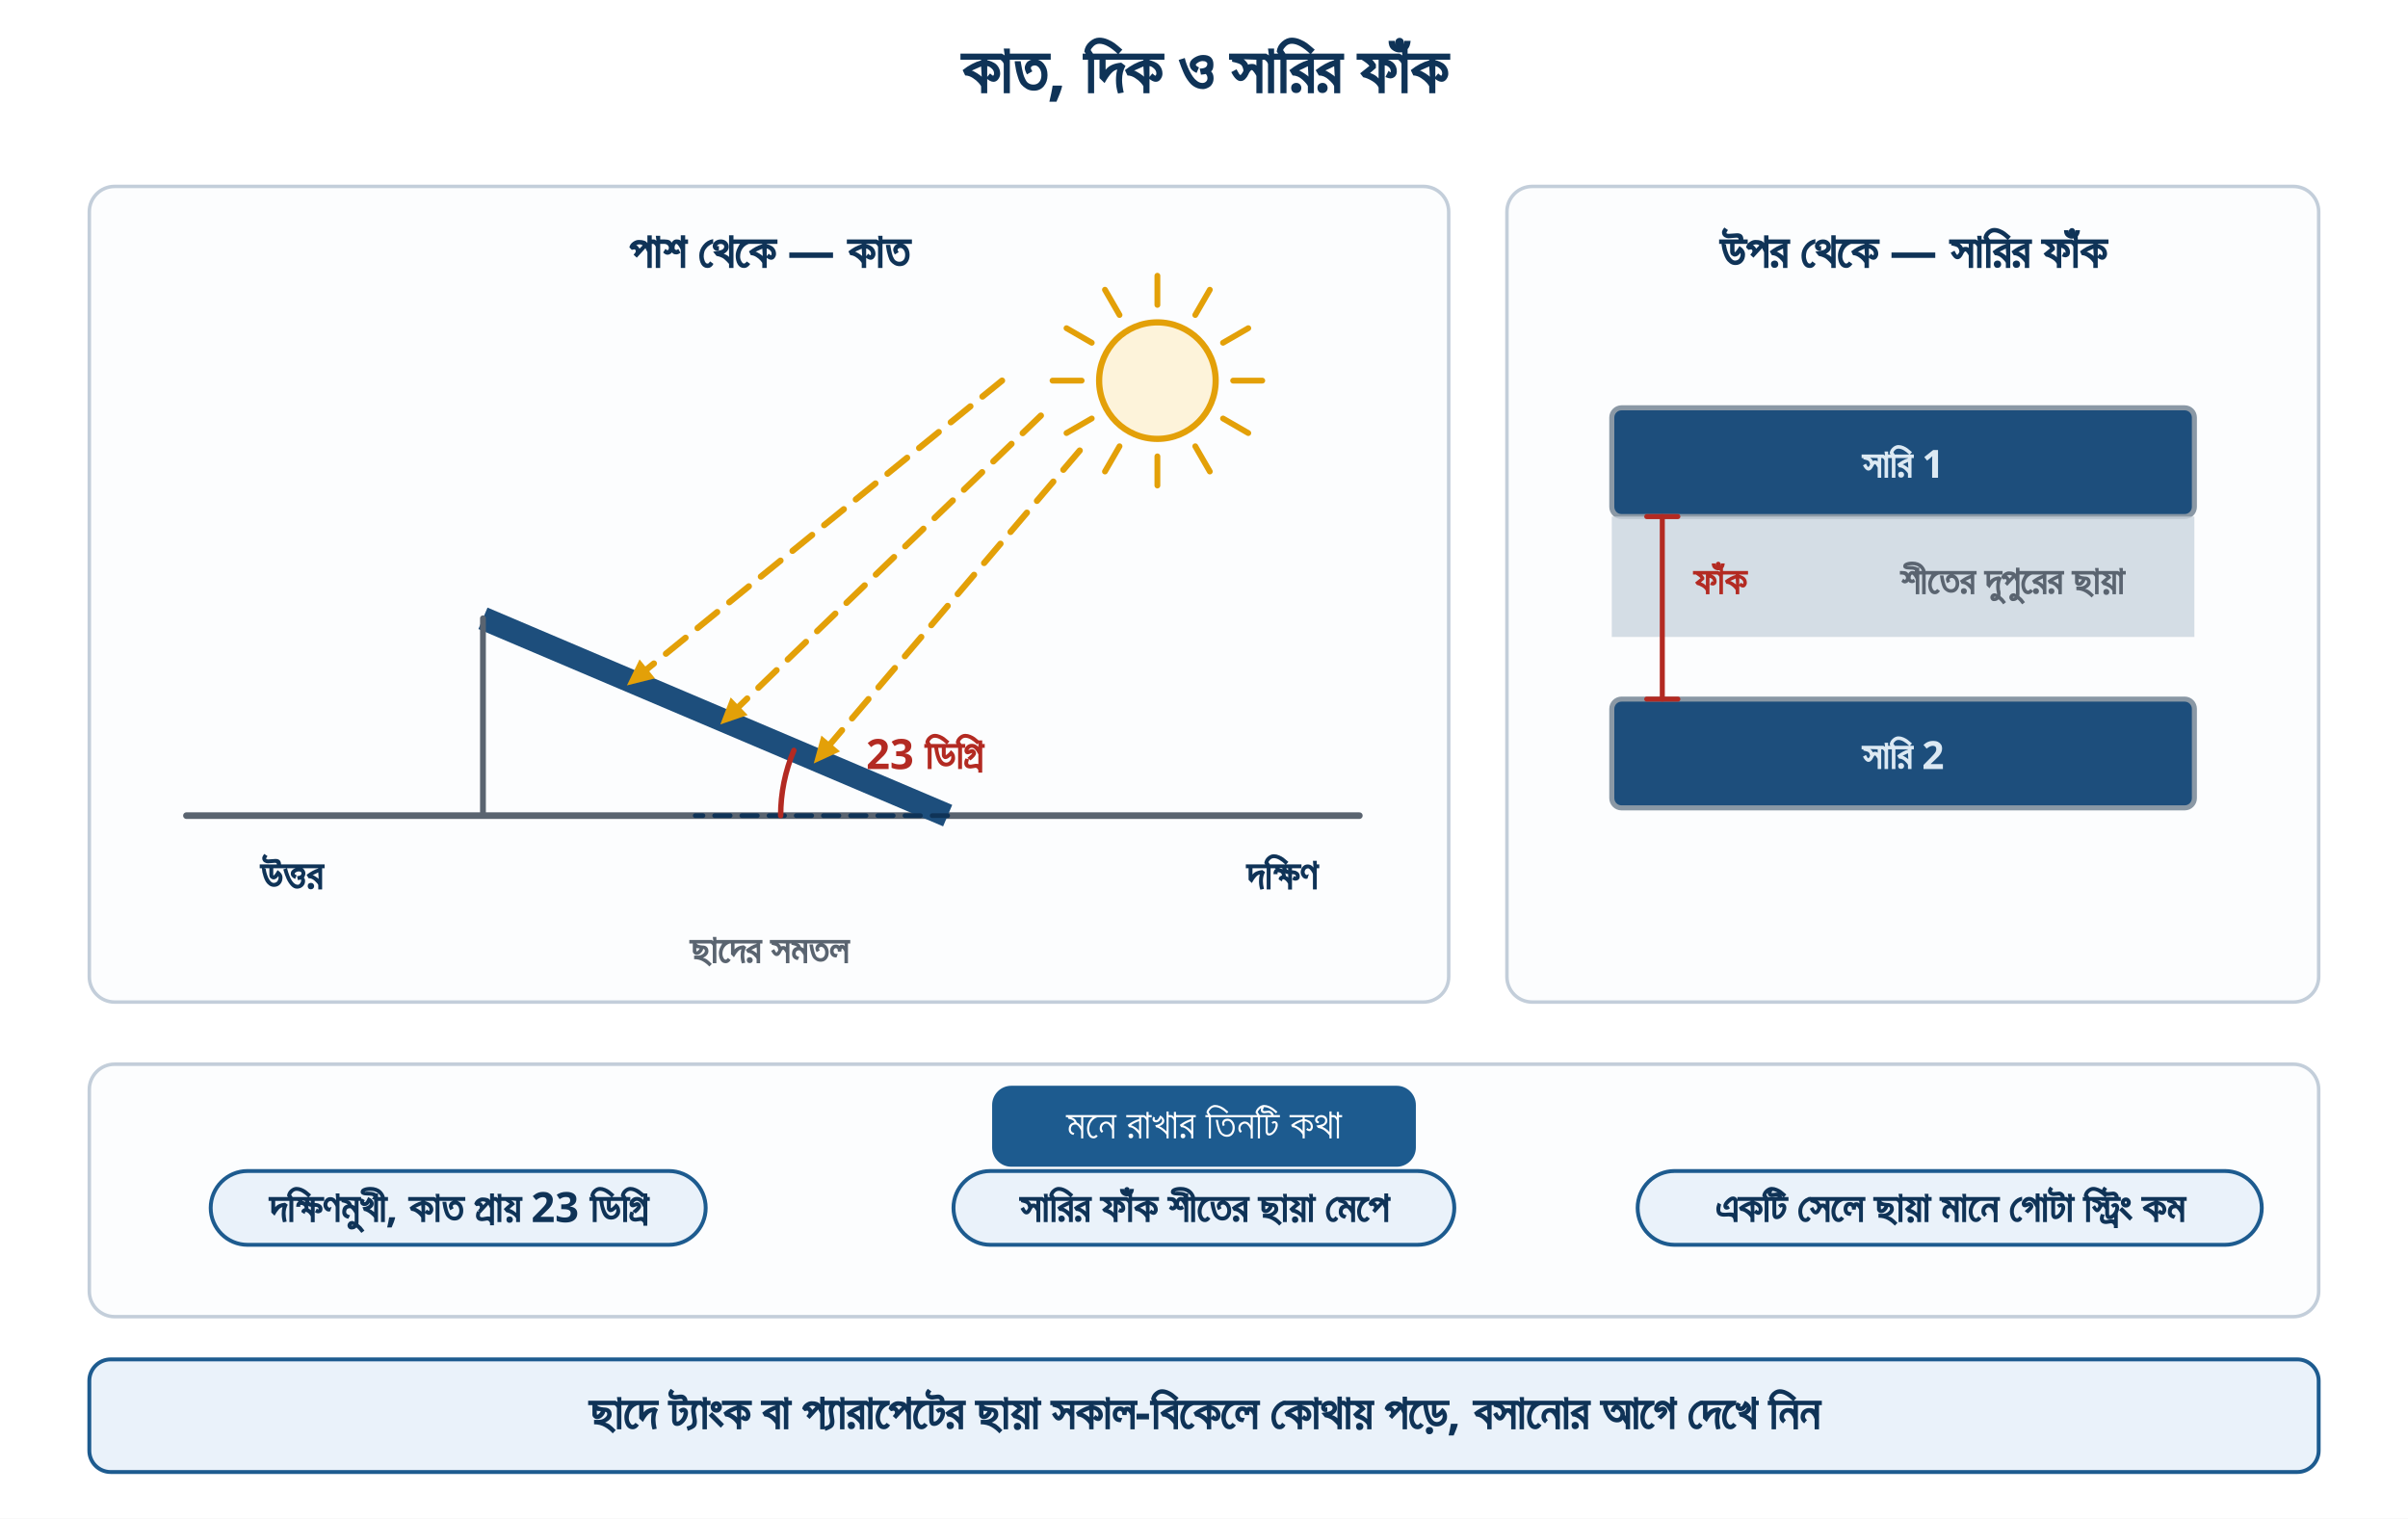
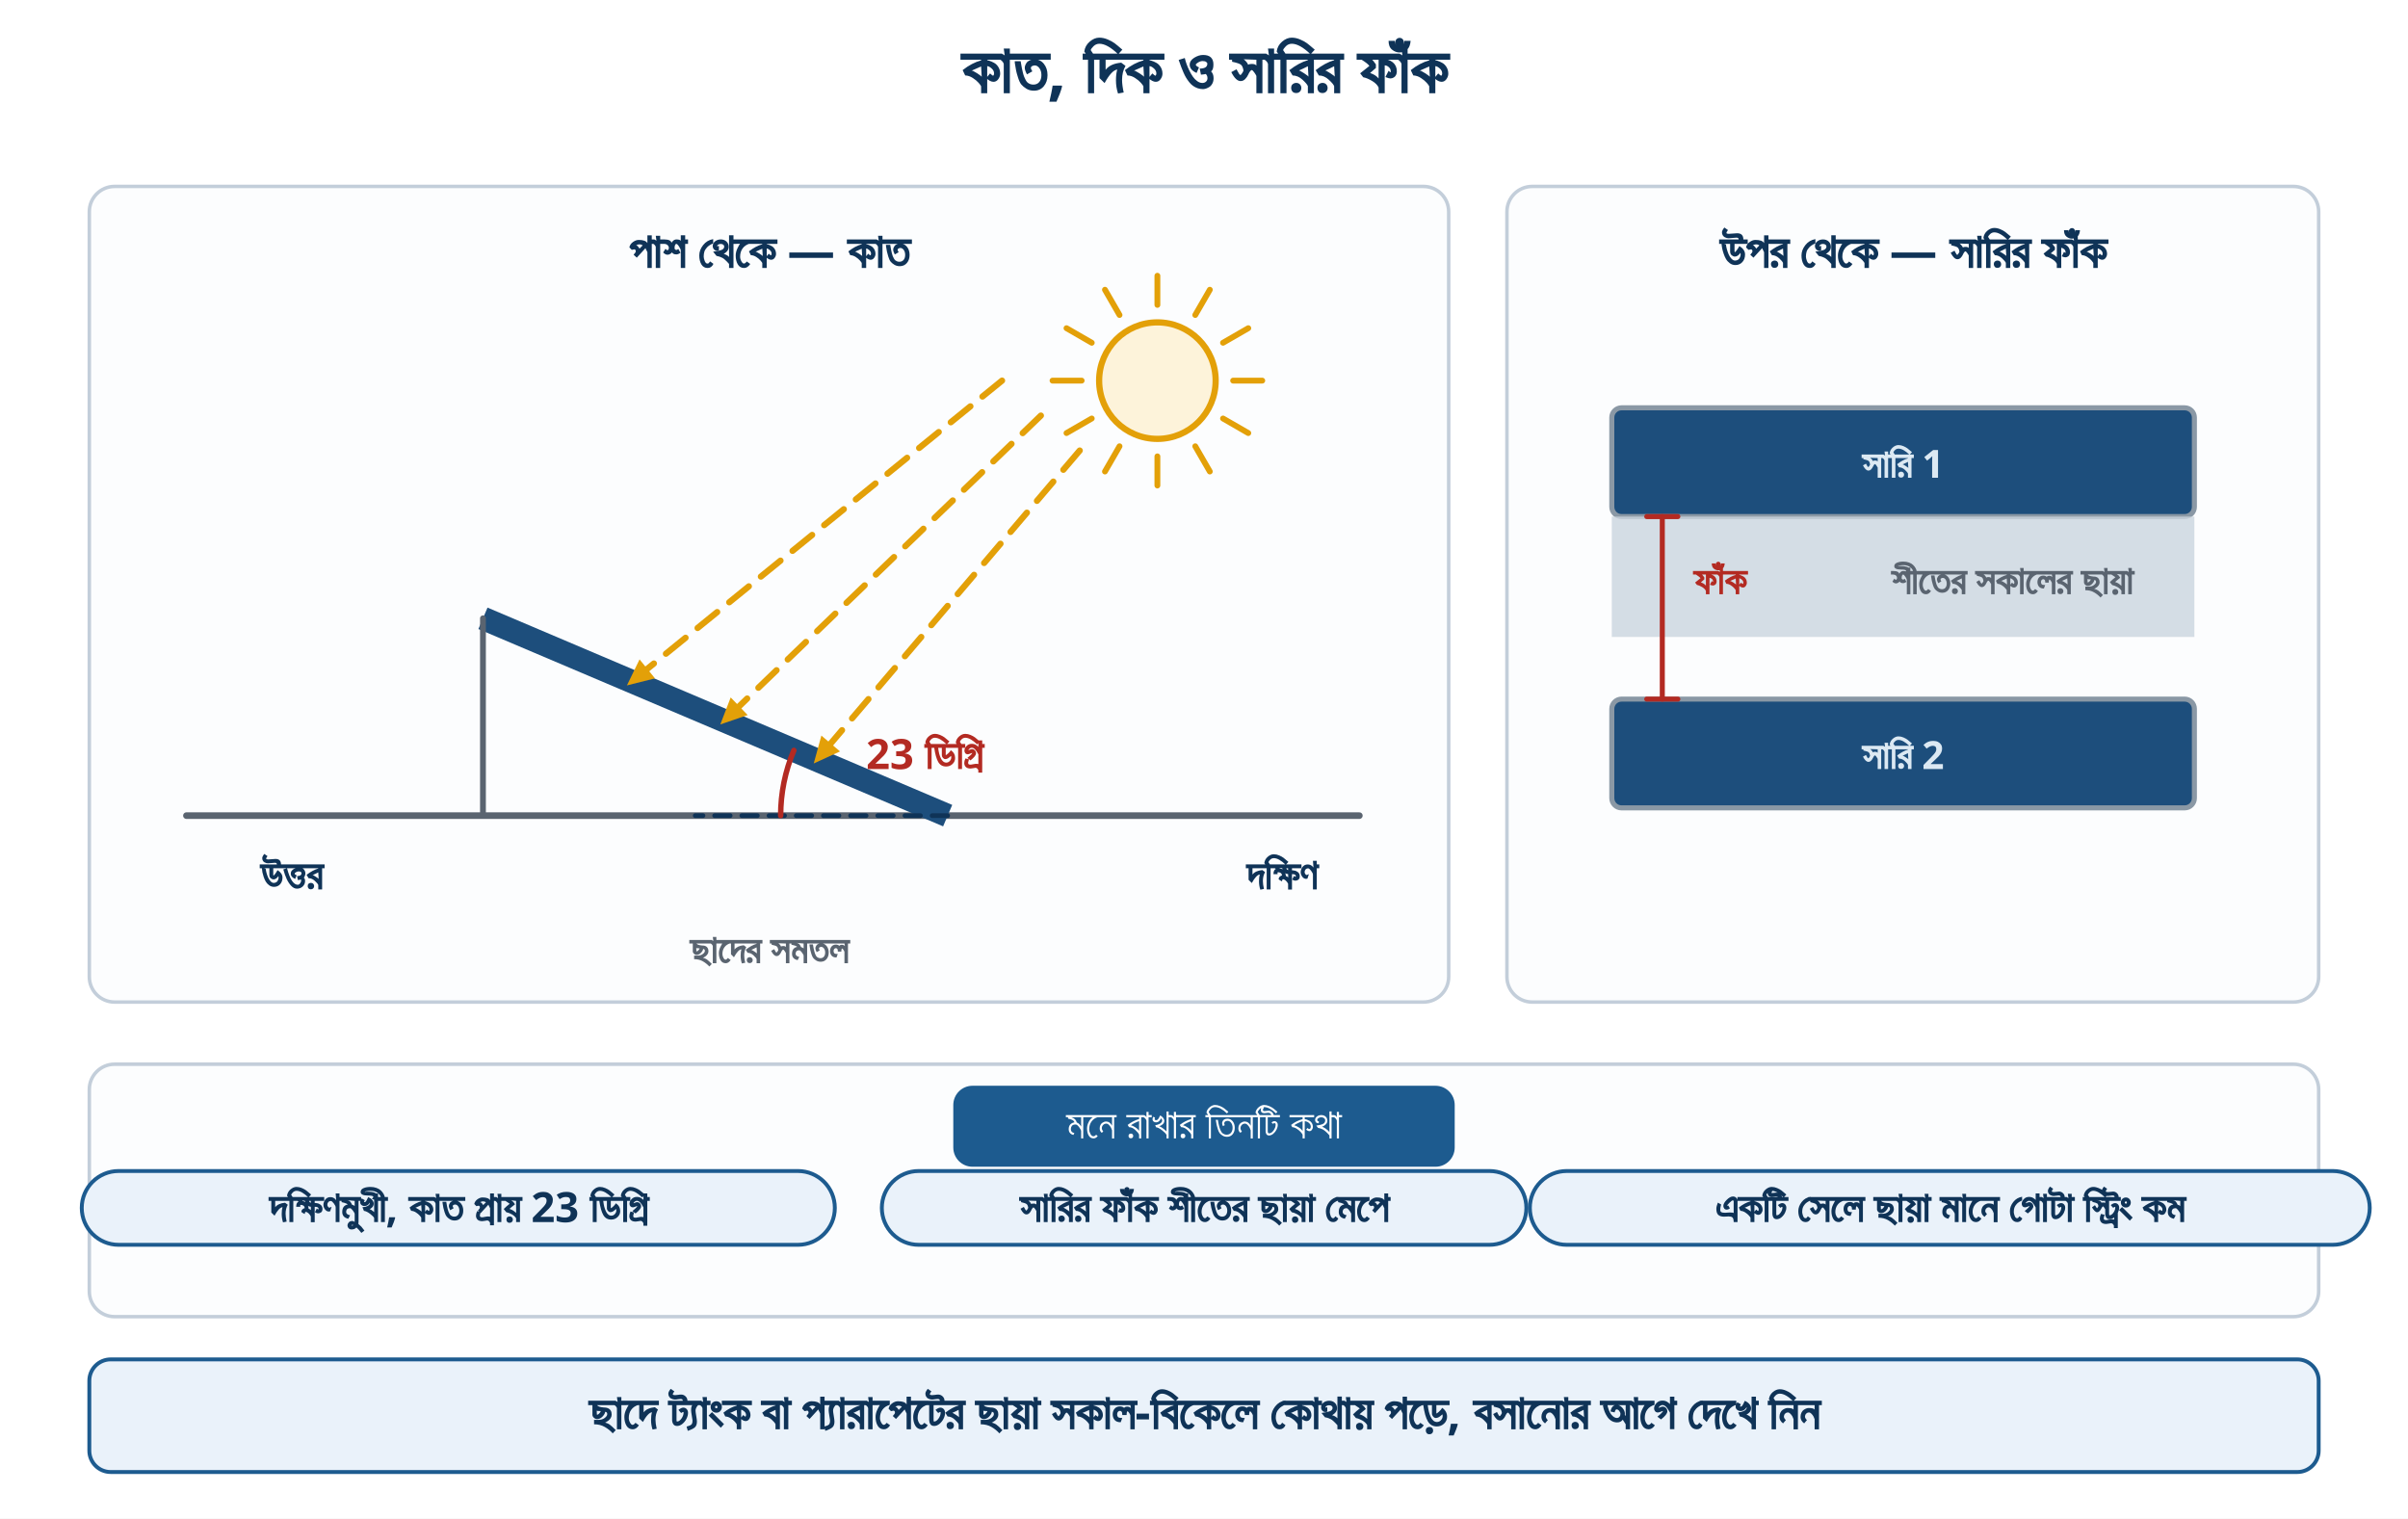
<svg xmlns="http://www.w3.org/2000/svg" width="1240" height="782" viewBox="0 0 1240 782">
  <defs>
    <marker id="arT" viewBox="0 0 10 10" refX="8.5" refY="5" markerUnits="userSpaceOnUse" markerWidth="15" markerHeight="15" orient="auto-start-reverse">
      <path d="M 0.5 0.8 L 9.5 5 L 0.5 9.2 z" fill="#E3A008" />
    </marker>
  </defs>
  <rect width="1240" height="782" fill="#FFFFFF" />
  <text x="620.0" y="48.0" font-family="Kalpurush" font-size="34" font-weight="700" fill="#0F3357" text-anchor="middle">কাত, দিক ও সারির ফাঁক</text>
  <rect x="46.0" y="96.0" width="700.0" height="420.0" rx="13" fill="#FCFDFE" stroke="#C3CEDA" stroke-width="1.8" />
  <text x="396.0" y="138.0" font-family="Kalpurush" font-size="24.5" font-weight="700" fill="#0F3357" text-anchor="middle">পাশ থেকে — কাত</text>
  <path d="M 96 420 L 700 420" fill="none" stroke="#5A6470" stroke-width="3.4" stroke-linecap="round" stroke-linejoin="round" />
  <path d="M 488 420 L 248.7 318.4" fill="none" stroke="#1D4E7C" stroke-width="12" stroke-linecap="butt" stroke-linejoin="round" />
  <path d="M 488 420 L 358 420" fill="none" stroke="#0F3357" stroke-width="2.4" stroke-linecap="round" stroke-linejoin="round" stroke-dasharray="8 6" />
  <path d="M 402 420 A 86 86 0 0 1 408.8 386.4" fill="none" stroke="#B32A22" stroke-width="2.8" stroke-linecap="round" stroke-linejoin="round" />
  <text x="446.0" y="396.0" font-family="Kalpurush" font-size="21.5" font-weight="700" fill="#B32A22" text-anchor="start">23 ডিগ্রি</text>
  <path d="M 248.7 318.4 L 248.7 420" fill="none" stroke="#5A6470" stroke-width="3" stroke-linecap="round" stroke-linejoin="round" />
  <circle cx="596.0" cy="196.0" r="30.0" fill="#FDF3DA" stroke="#E3A008" stroke-width="3.2" />
  <path d="M 635.0 196.0 L 650.0 196.0" fill="none" stroke="#E3A008" stroke-width="3" stroke-linecap="round" stroke-linejoin="round" />
  <path d="M 629.8 215.5 L 642.8 223.0" fill="none" stroke="#E3A008" stroke-width="3" stroke-linecap="round" stroke-linejoin="round" />
  <path d="M 615.5 229.8 L 623.0 242.8" fill="none" stroke="#E3A008" stroke-width="3" stroke-linecap="round" stroke-linejoin="round" />
  <path d="M 596.0 235.0 L 596.0 250.0" fill="none" stroke="#E3A008" stroke-width="3" stroke-linecap="round" stroke-linejoin="round" />
  <path d="M 576.5 229.8 L 569.0 242.8" fill="none" stroke="#E3A008" stroke-width="3" stroke-linecap="round" stroke-linejoin="round" />
  <path d="M 562.2 215.5 L 549.2 223.0" fill="none" stroke="#E3A008" stroke-width="3" stroke-linecap="round" stroke-linejoin="round" />
  <path d="M 557.0 196.0 L 542.0 196.0" fill="none" stroke="#E3A008" stroke-width="3" stroke-linecap="round" stroke-linejoin="round" />
  <path d="M 562.2 176.5 L 549.2 169.0" fill="none" stroke="#E3A008" stroke-width="3" stroke-linecap="round" stroke-linejoin="round" />
  <path d="M 576.5 162.2 L 569.0 149.2" fill="none" stroke="#E3A008" stroke-width="3" stroke-linecap="round" stroke-linejoin="round" />
  <path d="M 596.0 157.0 L 596.0 142.0" fill="none" stroke="#E3A008" stroke-width="3" stroke-linecap="round" stroke-linejoin="round" />
  <path d="M 615.5 162.2 L 623.0 149.2" fill="none" stroke="#E3A008" stroke-width="3" stroke-linecap="round" stroke-linejoin="round" />
  <path d="M 629.8 176.5 L 642.8 169.0" fill="none" stroke="#E3A008" stroke-width="3" stroke-linecap="round" stroke-linejoin="round" />
  <path d="M 556 232 L 420 392" fill="none" stroke="#E3A008" stroke-width="3.2" stroke-linecap="round" stroke-linejoin="round" stroke-dasharray="13 8" marker-end="url(#arT)" />
  <path d="M 536 214 L 372 372" fill="none" stroke="#E3A008" stroke-width="3.2" stroke-linecap="round" stroke-linejoin="round" stroke-dasharray="13 8" marker-end="url(#arT)" />
  <path d="M 516 196 L 324 352" fill="none" stroke="#E3A008" stroke-width="3.2" stroke-linecap="round" stroke-linejoin="round" stroke-dasharray="13 8" marker-end="url(#arT)" />
  <text x="150.0" y="458.0" font-family="Kalpurush" font-size="21.5" font-weight="700" fill="#0F3357" text-anchor="middle">উত্তর</text>
  <text x="660.0" y="458.0" font-family="Kalpurush" font-size="21.5" font-weight="700" fill="#0F3357" text-anchor="middle">দক্ষিণ</text>
  <text x="396.0" y="496.0" font-family="Kalpurush" font-size="20" font-weight="700" fill="#5A6470" text-anchor="middle">ছাদের সমতল</text>
  <rect x="776.0" y="96.0" width="418.0" height="420.0" rx="13" fill="#FCFDFE" stroke="#C3CEDA" stroke-width="1.8" />
  <text x="985.0" y="138.0" font-family="Kalpurush" font-size="24.5" font-weight="700" fill="#0F3357" text-anchor="middle">উপর থেকে — সারির ফাঁক</text>
  <rect x="830.0" y="210.0" width="300.0" height="56.0" rx="5" fill="#1D4E7C" stroke="#8A98A5" stroke-width="2.6" />
  <text x="980.0" y="246.0" font-family="Kalpurush" font-size="20" font-weight="700" fill="#DCE9F3" text-anchor="middle">সারি 1</text>
  <rect x="830.0" y="360.0" width="300.0" height="56.0" rx="5" fill="#1D4E7C" stroke="#8A98A5" stroke-width="2.6" />
  <text x="980.0" y="396.0" font-family="Kalpurush" font-size="20" font-weight="700" fill="#DCE9F3" text-anchor="middle">সারি 2</text>
  <rect x="830.0" y="266.0" width="300.0" height="62.0" rx="0" fill="#CBD5DE" stroke="none" stroke-width="0" opacity="0.8" />
-   <text x="1036.0" y="306.0" font-family="Kalpurush" font-size="20" font-weight="700" fill="#5A6470" text-anchor="middle">শীতের দুপুরের ছায়া</text>
+   <text x="1036.0" y="306.0" font-family="Kalpurush" font-size="20" font-weight="700" fill="#5A6470" text-anchor="middle">শীতের সকালের ছায়া</text>
  <path d="M 856 266 L 856 360" fill="none" stroke="#B32A22" stroke-width="2.6" stroke-linecap="round" stroke-linejoin="round" />
  <path d="M 848 266 L 864 266" fill="none" stroke="#B32A22" stroke-width="2.6" stroke-linecap="round" stroke-linejoin="round" />
  <path d="M 848 360 L 864 360" fill="none" stroke="#B32A22" stroke-width="2.6" stroke-linecap="round" stroke-linejoin="round" />
  <text x="872.0" y="306.0" font-family="Kalpurush" font-size="20" font-weight="700" fill="#B32A22" text-anchor="start">ফাঁক</text>
  <rect x="46.0" y="548.0" width="1148.0" height="130.0" rx="13" fill="#FCFDFE" stroke="#C3CEDA" stroke-width="1.8" />
-   <rect x="511.8" y="560.0" width="216.4" height="39.9" rx="9" fill="#1D5B8F" stroke="#1D5B8F" stroke-width="1.8" />
+   <rect x="491.8" y="560.0" width="256.4" height="39.9" rx="9" fill="#1D5B8F" stroke="#1D5B8F" stroke-width="1.8" />
  <text x="620.0" y="586.2" font-family="Kalpurush" font-size="21.5" font-weight="600" fill="#FFFFFF" text-anchor="middle">মনে রাখার তিনটি কথা</text>
-   <rect x="108.5" y="603.0" width="254.9" height="38.0" rx="19" fill="#EAF2FA" stroke="#1D5B8F" stroke-width="2" />
+   <rect x="42.1" y="603.0" width="387.8" height="38.0" rx="19" fill="#EAF2FA" stroke="#1D5B8F" stroke-width="2" />
  <text x="236.0" y="629.3" font-family="Kalpurush" font-size="21.5" font-weight="700" fill="#0F3357" text-anchor="middle">দক্ষিণমুখী, কাত প্রায় 23 ডিগ্রি</text>
-   <rect x="491.0" y="603.0" width="257.9" height="38.0" rx="19" fill="#EAF2FA" stroke="#1D5B8F" stroke-width="2" />
+   <rect x="454.1" y="603.0" width="331.9" height="38.0" rx="19" fill="#EAF2FA" stroke="#1D5B8F" stroke-width="2" />
  <text x="620.0" y="629.3" font-family="Kalpurush" font-size="21.5" font-weight="700" fill="#0F3357" text-anchor="middle">সারির ফাঁক শীতের ছায়া মেপে</text>
-   <rect x="843.3" y="603.0" width="321.4" height="38.0" rx="19" fill="#EAF2FA" stroke="#1D5B8F" stroke-width="2" />
+   <rect x="787.8" y="603.0" width="432.5" height="38.0" rx="19" fill="#EAF2FA" stroke="#1D5B8F" stroke-width="2" />
  <text x="1004.0" y="629.3" font-family="Kalpurush" font-size="21.5" font-weight="700" fill="#0F3357" text-anchor="middle">একটি সেলে ছায়া মানে গোটা স্ট্রিং কম</text>
  <rect x="46.0" y="700.0" width="1148.0" height="58.0" rx="11" fill="#EAF2FA" stroke="#1D5B8F" stroke-width="2" />
  <text x="620.0" y="736.0" font-family="Kalpurush" font-size="24.5" font-weight="700" fill="#0F3357" text-anchor="middle">ছাদে ট্যাংক বা প্যারাপেটের ছায়া সকাল-বিকেলে কোথায় পড়ে, বসানোর আগে দেখে নিন</text>
</svg>
